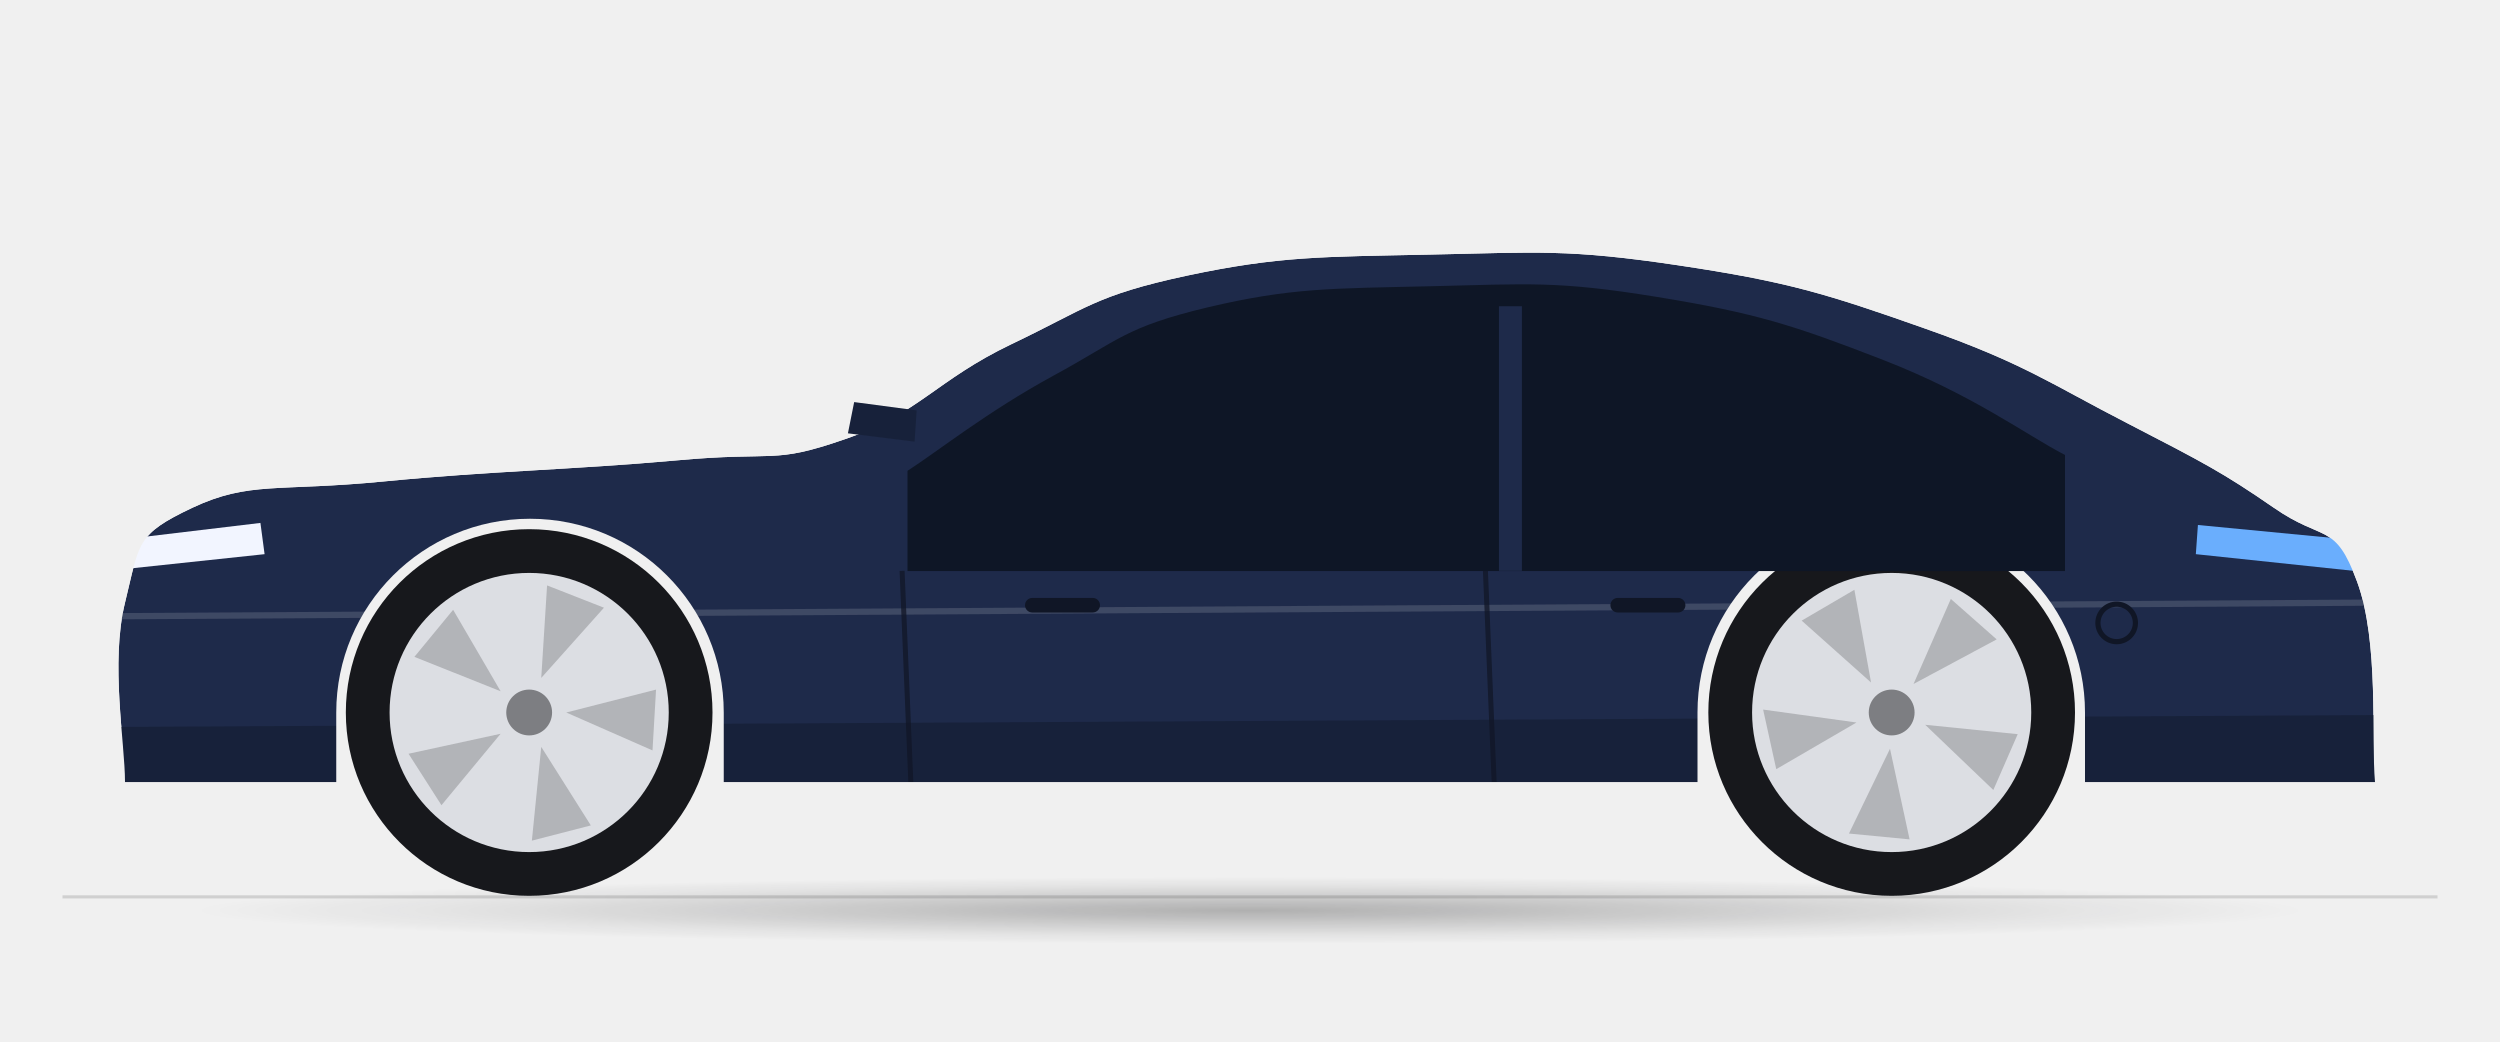
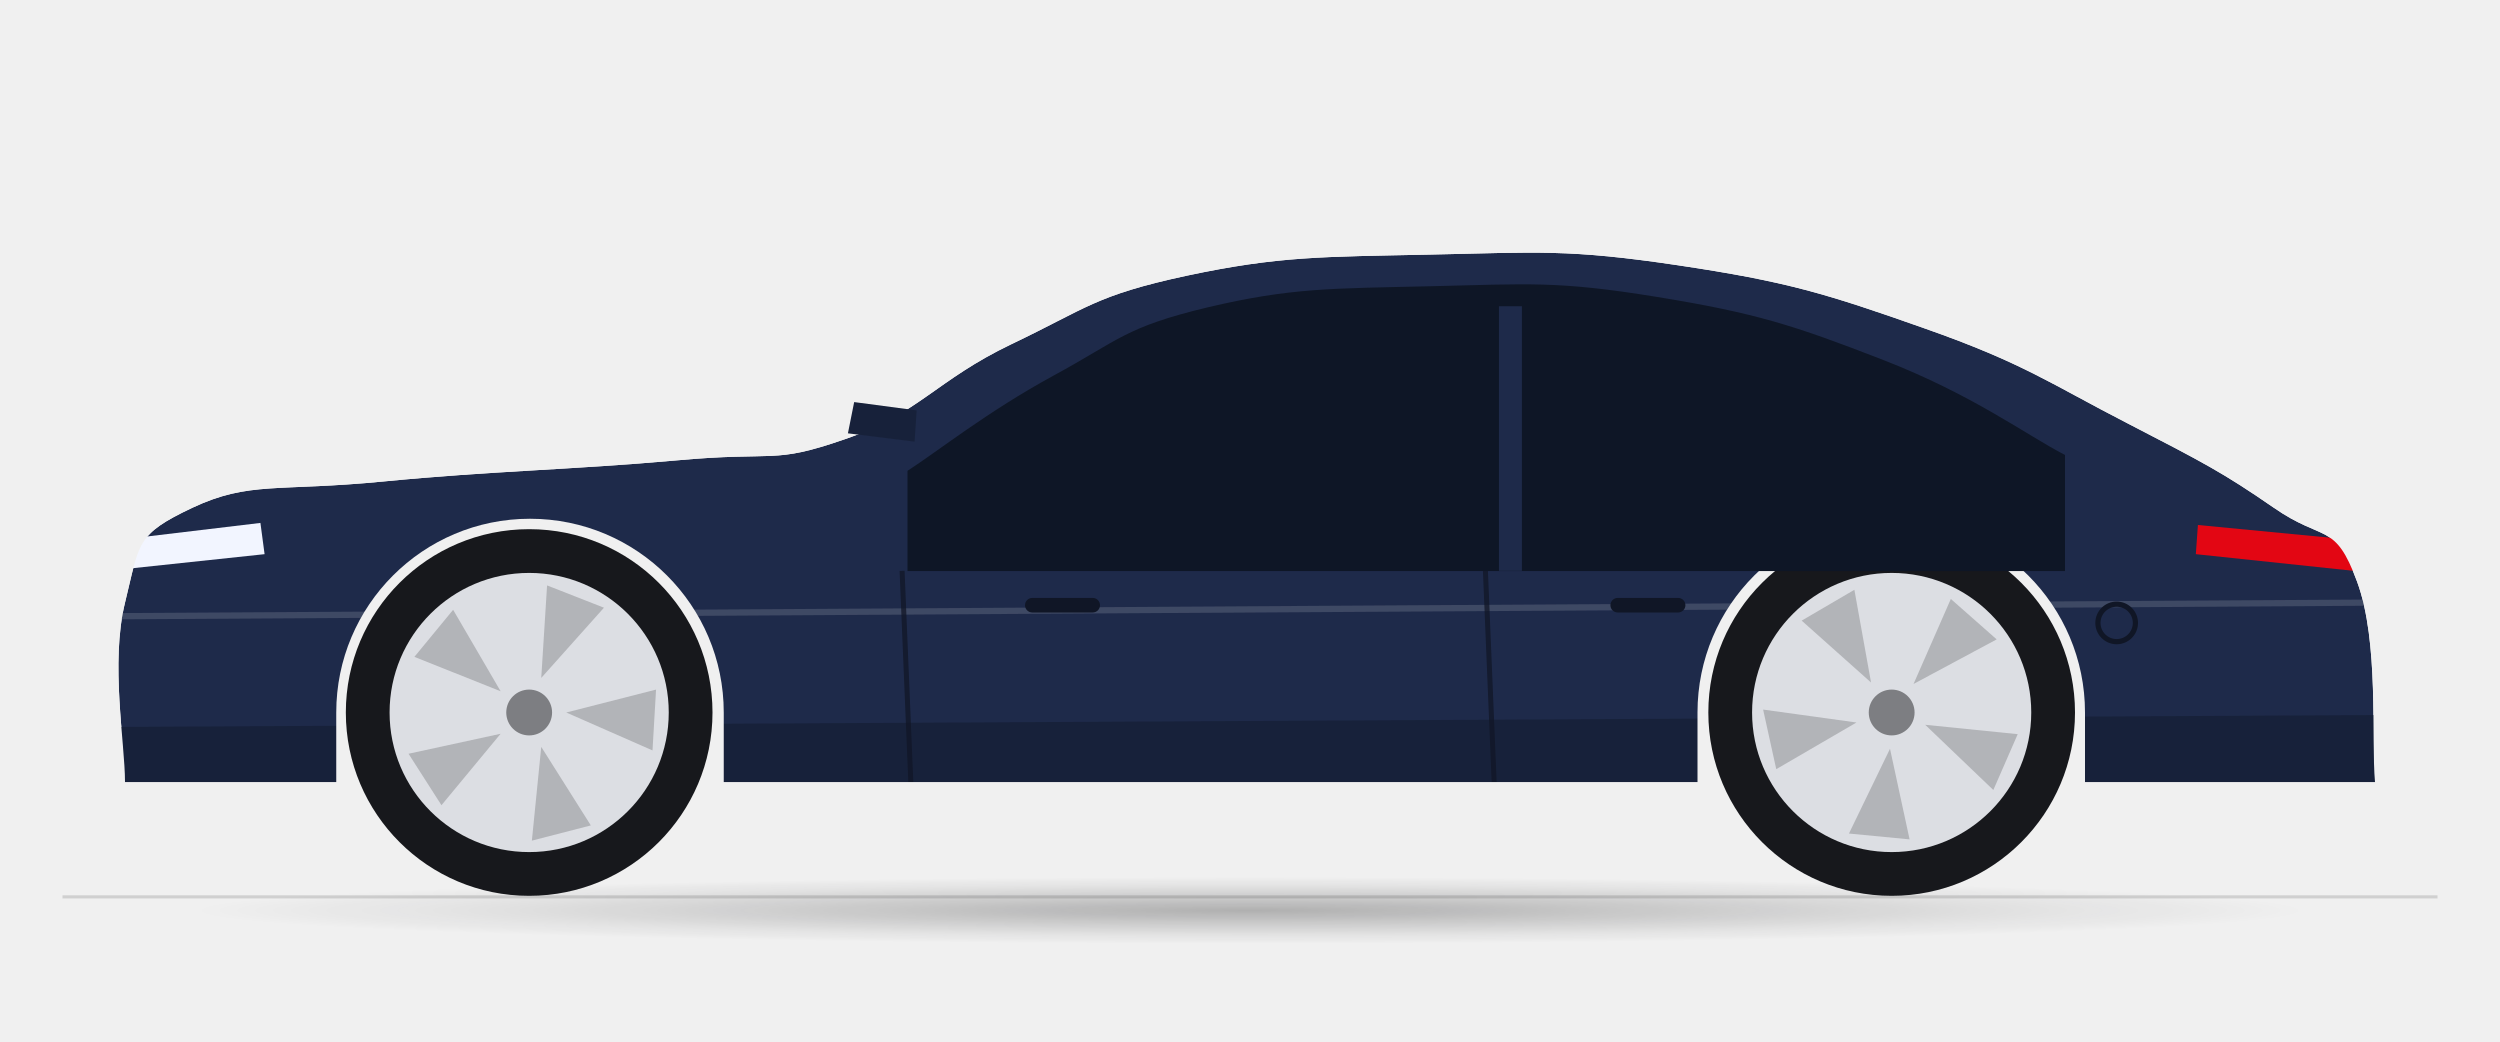
<svg xmlns="http://www.w3.org/2000/svg" viewBox="0 0 1200 500" fill="none" role="img" aria-label="KREBS K1, Seitenansicht">
  <defs>
    <mask id="bck11E2A4Asolid0" maskUnits="userSpaceOnUse" x="0" y="0" width="1200" height="500">
      <path d="M 60.0 375.4 C 60.0 356.5 52.9 318.3 60.0 289.3 C 67.1 260.4 65.1 256.6 92.4 243.7 C 119.7 230.9 133.1 236.1 184.2 231.1 C 235.3 226.1 275.9 225.4 324.6 221.0 C 373.3 216.5 370.2 223.1 405.6 210.8 C 441.0 198.6 449.4 182.5 485.5 165.2 C 521.6 148.0 525.6 141.8 569.8 132.3 C 614.0 122.9 634.6 123.3 686.4 122.2 C 738.2 121.1 752.9 119.5 805.2 127.3 C 857.5 135.1 876.5 140.9 924.0 157.7 C 971.5 174.4 984.4 184.3 1021.2 203.2 C 1058.0 222.2 1067.2 227.0 1091.4 243.7 C 1115.6 260.5 1120.7 250.2 1131.4 279.2 C 1142.1 308.2 1138.1 354.3 1140.0 375.4 L 60.0 375.4 Z" fill="#fff" />
      <path d=" M 161.4 405.4 L 161.4 342.0 A 93.0 93.0 0 0 1 347.4 342.0 L 347.4 405.4 Z M 814.8 405.4 L 814.8 342.0 A 93.0 93.0 0 0 1 1000.8 342.0 L 1000.8 405.4 Z" fill="#000" />
    </mask>
    <radialGradient id="shk11E2A4Asolid0" cx=".5" cy=".5" r=".5">
      <stop offset="0" stop-color="#0B0B0C" stop-opacity=".28" />
      <stop offset=".7" stop-color="#0B0B0C" stop-opacity=".07" />
      <stop offset="1" stop-color="#0B0B0C" stop-opacity="0" />
    </radialGradient>
  </defs>
  <ellipse cx="600" cy="437" rx="508" ry="16" fill="url(#shk11E2A4Asolid0)" />
  <circle cx="254" cy="342" r="88" fill="#17181C" />
  <circle cx="254" cy="342" r="67" fill="#DCDEE3" />
  <path d="M 271.8 342.0 L 313.2 360.2 L 314.9 331.0 Z" fill="#0B0B0C" fill-opacity=".20" />
  <path d="M 259.8 358.5 L 255.3 403.5 L 283.6 396.2 Z" fill="#0B0B0C" fill-opacity=".20" />
  <path d="M 240.3 352.2 L 196.1 361.8 L 211.9 386.5 Z" fill="#0B0B0C" fill-opacity=".20" />
  <path d="M 240.3 331.8 L 217.5 292.7 L 198.9 315.3 Z" fill="#0B0B0C" fill-opacity=".20" />
  <path d="M 259.8 325.4 L 289.9 291.7 L 262.6 281.0 Z" fill="#0B0B0C" fill-opacity=".20" />
  <circle cx="254" cy="342" r="11" fill="#0B0B0C" fill-opacity=".45" />
  <circle cx="908" cy="342" r="88" fill="#17181C" />
  <circle cx="908" cy="342" r="67" fill="#DCDEE3" />
  <path d="M 924.1 347.9 L 956.8 379.2 L 968.5 352.4 Z" fill="#0B0B0C" fill-opacity=".20" />
  <path d="M 907.2 359.4 L 887.5 400.1 L 916.6 402.9 Z" fill="#0B0B0C" fill-opacity=".20" />
  <path d="M 891.1 346.8 L 846.3 340.6 L 852.6 369.2 Z" fill="#0B0B0C" fill-opacity=".20" />
  <path d="M 898.1 327.6 L 890.1 283.1 L 864.8 297.9 Z" fill="#0B0B0C" fill-opacity=".20" />
  <path d="M 918.5 328.3 L 958.4 306.9 L 936.4 287.5 Z" fill="#0B0B0C" fill-opacity=".20" />
  <circle cx="908" cy="342" r="11" fill="#0B0B0C" fill-opacity=".45" />
  <g mask="url(#bck11E2A4Asolid0)">
    <path d="M 60.0 375.4 C 60.0 356.5 52.9 318.3 60.0 289.3 C 67.1 260.4 65.1 256.6 92.4 243.7 C 119.7 230.9 133.1 236.1 184.2 231.1 C 235.3 226.1 275.9 225.4 324.6 221.0 C 373.3 216.5 370.2 223.1 405.6 210.8 C 441.0 198.6 449.4 182.5 485.5 165.2 C 521.6 148.0 525.6 141.8 569.8 132.3 C 614.0 122.9 634.6 123.3 686.4 122.2 C 738.2 121.1 752.9 119.5 805.2 127.3 C 857.5 135.1 876.5 140.9 924.0 157.7 C 971.5 174.4 984.4 184.3 1021.2 203.2 C 1058.0 222.2 1067.2 227.0 1091.4 243.7 C 1115.6 260.5 1120.7 250.2 1131.4 279.2 C 1142.1 308.2 1138.1 354.3 1140.0 375.4 L 60.0 375.4 Z" fill="#1E2A4A" />
    <path d="M 20 349.1 L 1180 343.0 L 1180 415.4 L 20 415.4 Z" fill="#17213A" />
    <path d="M 20 296 L 1180 289" stroke="#505972" stroke-width="3" stroke-opacity=".65" />
    <path d="M 433 274 L 438 395" stroke="#101626" stroke-width="2.4" stroke-opacity=".75" />
    <path d="M 713 274 L 718 395" stroke="#101626" stroke-width="2.4" stroke-opacity=".75" />
    <rect x="492" y="287" width="36" height="7" rx="3.5" fill="#101626" />
    <rect x="773" y="287" width="36" height="7" rx="3.5" fill="#101626" />
    <path d="M 33 262 l 92 -11 l 2 15 l -94 10 Z" fill="#F2F5FF" />
-     <path d="M 1055 252 l 104 10 l -1 15 l -104 -11 Z" fill="#6AAEFD" />
+     <path d="M 1055 252 l 104 10 l -1 15 l -104 -11 Z" fill="#E30613" />
    <circle cx="1016" cy="299" r="9" fill="none" stroke="#101626" stroke-width="2.5" />
  </g>
  <path d="M 435.6 226.0 C 451.0 216.0 473.8 197.7 505.5 180.4 C 537.2 163.2 540.0 157.0 579.8 147.5 C 619.6 138.1 639.0 138.5 686.4 137.4 C 733.8 136.3 747.3 134.7 795.2 142.5 C 843.1 150.3 860.9 156.1 904.0 172.8 C 947.1 189.6 972.0 208.4 991.2 218.4 L 991.2 274.1 L 435.6 274.1 Z" fill="#0E1626" />
  <path d="M 725 147 L 725 274" stroke="#1E2A4A" stroke-width="11" />
  <path d="M 440 197 l -30 -4 l -3 15 l 32 4 Z" fill="#17213A" />
  <path d="M 30 430.5 L 1170 430.5" stroke="#0B0B0C" stroke-opacity=".14" stroke-width="1.5" />
</svg>
